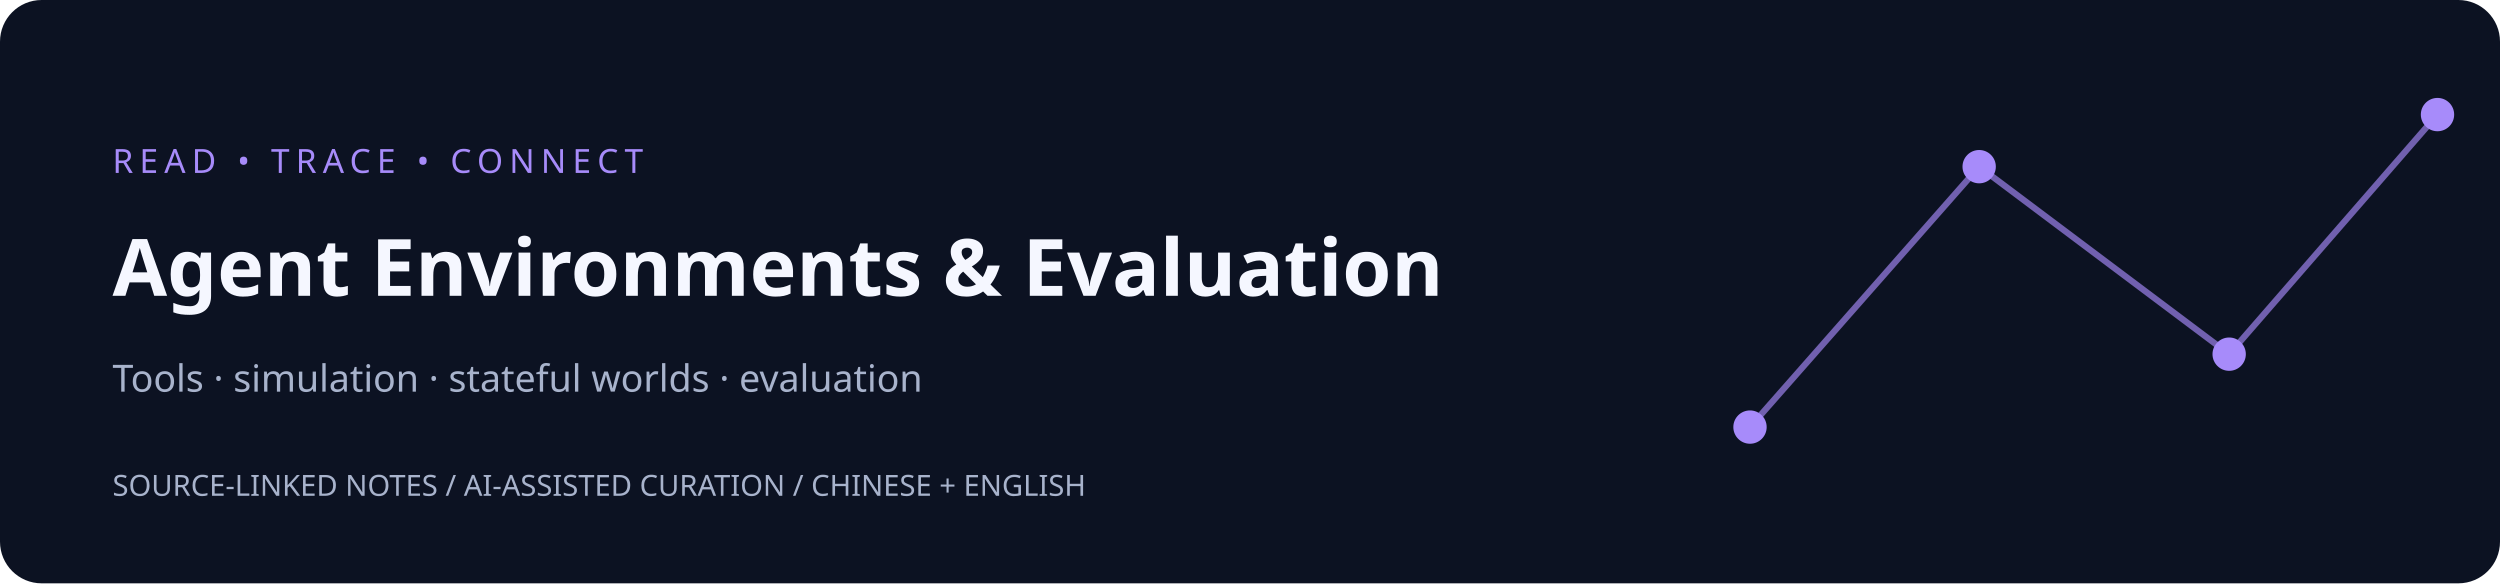
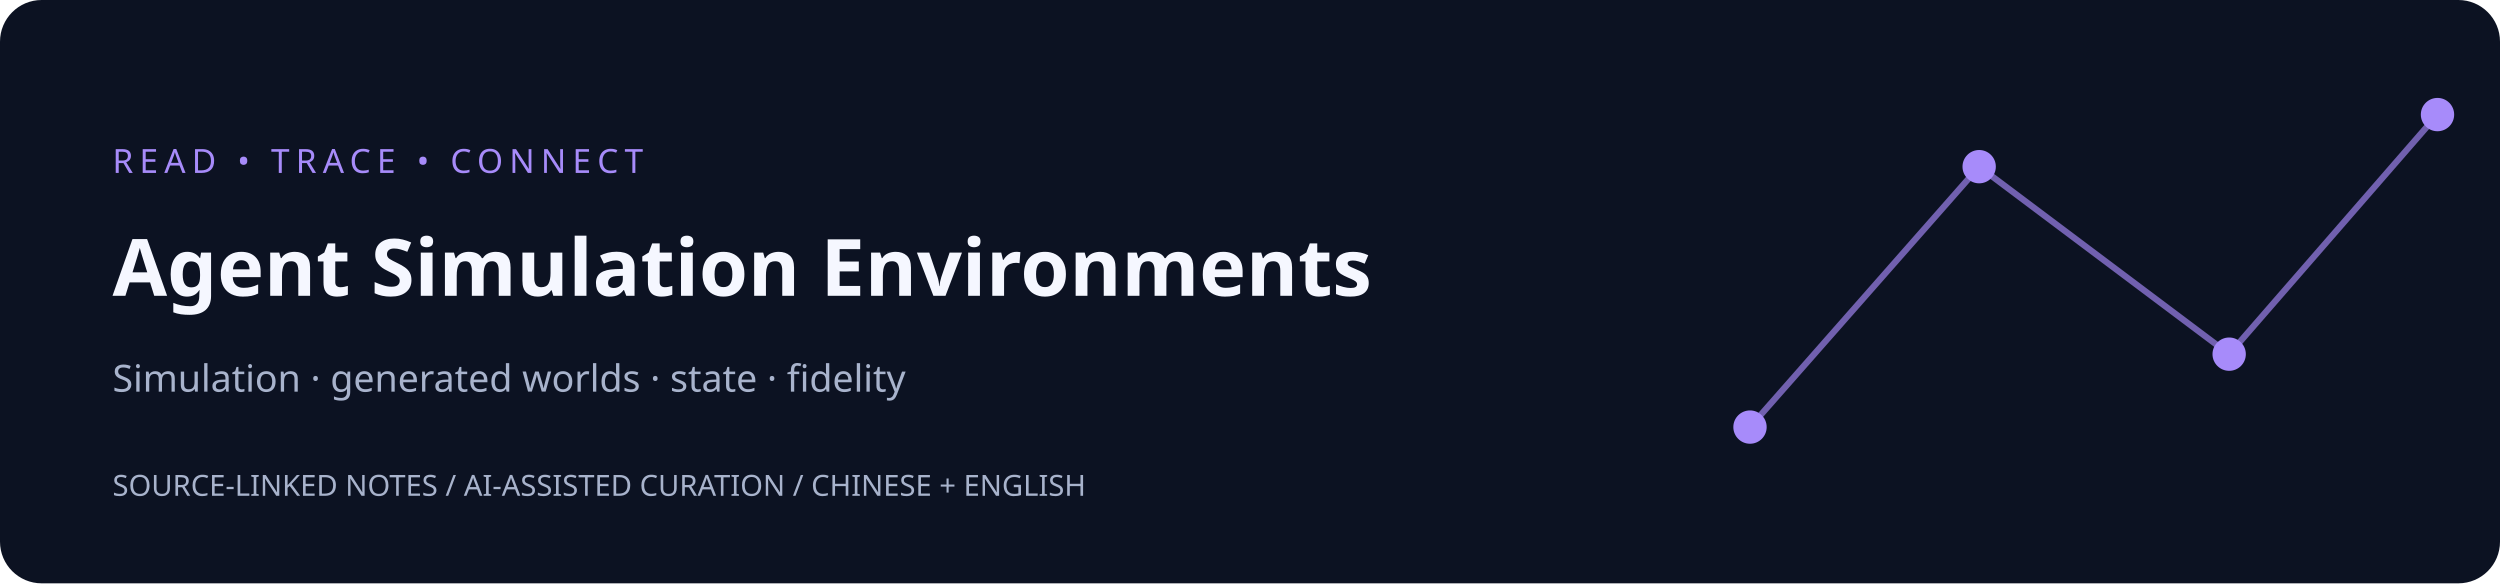
<svg xmlns="http://www.w3.org/2000/svg" viewBox="0 0 1200 280" role="img" aria-labelledby="title desc">
  <rect width="1200" height="280" rx="20" fill="#0c1222" />
  <path d="M840 205L950 80L1070 170L1170 55" stroke="#a78bfa" stroke-width="3" fill="none" opacity=".65" />
  <g fill="#a78bfa">
    <circle cx="840" cy="205" r="8" />
    <circle cx="950" cy="80" r="8" />
    <circle cx="1070" cy="170" r="8" />
    <circle cx="1170" cy="55" r="8" />
  </g>
  <text x="54" y="83" font-family="system-ui,sans-serif" font-size="16" letter-spacing="3" fill="#a78bfa">READ • TRACE • CONNECT</text>
-   <text x="54" y="142" font-family="system-ui,sans-serif" font-size="38" font-weight="700" fill="#f5f7ff">Agent Environments &amp; Evaluation</text>
-   <text x="54" y="188" font-family="system-ui,sans-serif" font-size="18" fill="#a8b3cc">Tools · simulation · stateful worlds · evaluation</text>
+   <text x="54" y="142" font-family="system-ui,sans-serif" font-size="38" font-weight="700" fill="#f5f7ff">Agent Simulation Environments</text>
+   <text x="54" y="188" font-family="system-ui,sans-serif" font-size="18" fill="#a8b3cc">Simulation · generated worlds · state · fidelity</text>
  <text x="54" y="238" font-family="system-ui,sans-serif" font-size="14" fill="#a8b3cc">SOURCE-LINKED NOTES / AI-ASSISTED CURATION / CHINESE + ENGLISH</text>
</svg>
